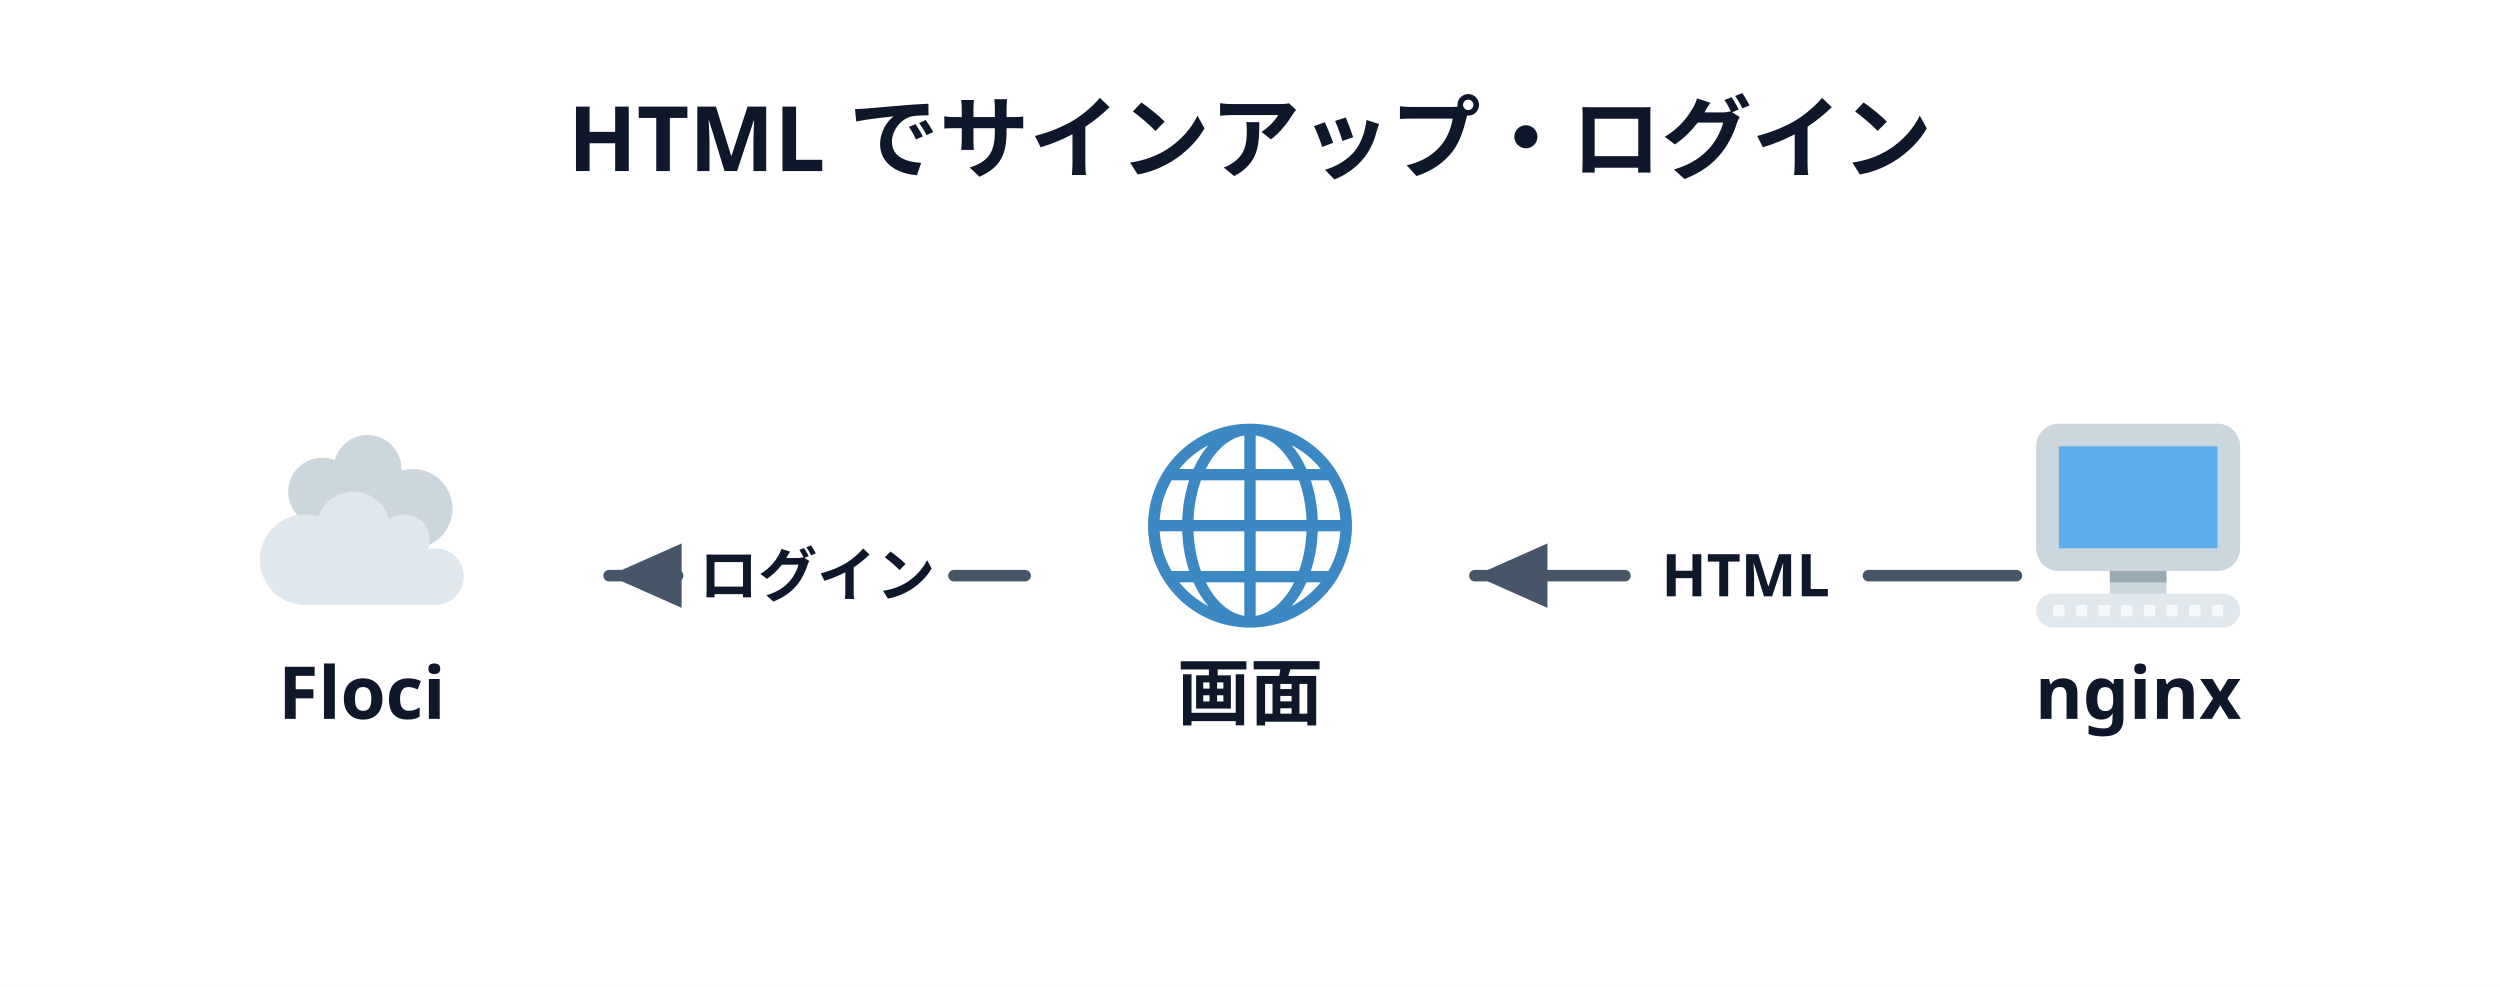
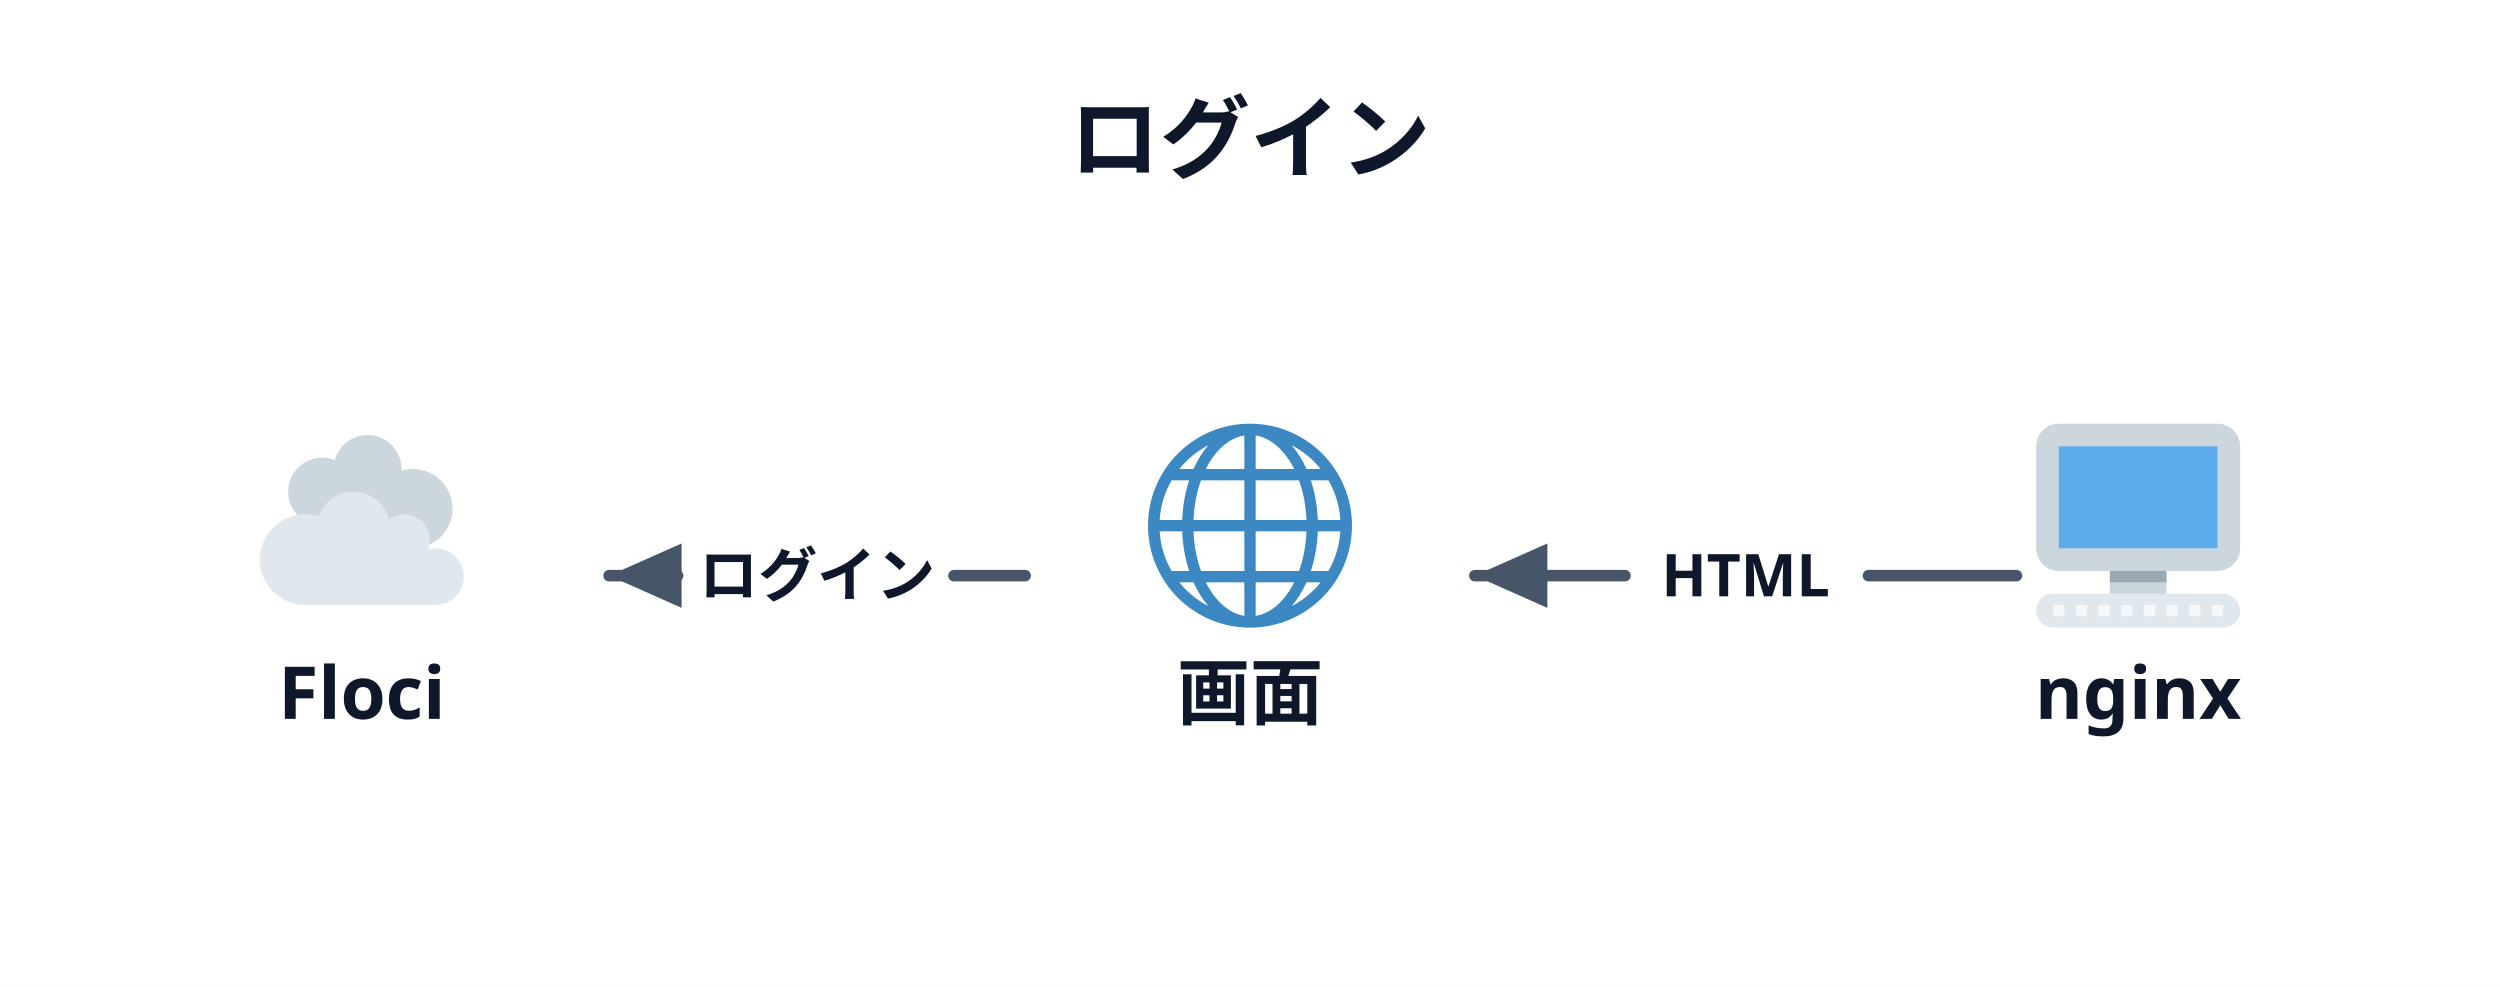
<svg xmlns="http://www.w3.org/2000/svg" width="760" height="300" viewBox="0 0 760 300" font-family="'Hiragino Sans','Noto Sans JP','Yu Gothic','Segoe UI',sans-serif">
  <defs>
    <marker id="aR" viewBox="0 0 10 10" refX="9" refY="5" markerWidth="7" markerHeight="7" orient="auto-start-reverse">
      <path d="M0 1 L9 5 L0 9 z" fill="#475569" />
    </marker>
    <marker id="aRsub" viewBox="0 0 10 10" refX="9" refY="5" markerWidth="7" markerHeight="7" orient="auto-start-reverse">
      <path d="M0 1 L9 5 L0 9 z" fill="#94a3b8" />
    </marker>
  </defs>
  <rect x="0" y="0" width="760" height="300" fill="#ffffff" />
-   <text x="380" y="52" text-anchor="middle" font-size="27.444" fill="#0f172a" font-weight="700">HTML でサインアップ・ログイン</text>
+   <text x="380" y="52" text-anchor="middle" font-size="27.444" fill="#0f172a" font-weight="700">ログイン</text>
  <svg x="349.0" y="128.8" width="62.0" height="62.0" viewBox="0 0 36 36">
    <path fill="#3B88C3" d="M18 0C8.059 0 0 8.059 0 18s8.059 18 18 18 18-8.059 18-18S27.941 0 18 0zM2.05 19h3.983c.092 2.506.522 4.871 1.229 7H4.158c-1.207-2.083-1.95-4.459-2.108-7zM19 8V2.081c2.747.436 5.162 2.655 6.799 5.919H19zm7.651 2c.754 2.083 1.219 4.46 1.317 7H19v-7h7.651zM17 2.081V8h-6.799C11.837 4.736 14.253 2.517 17 2.081zM17 10v7H8.032c.098-2.54.563-4.917 1.317-7H17zM6.034 17H2.05c.158-2.54.901-4.917 2.107-7h3.104c-.705 2.129-1.135 4.495-1.227 7zm1.998 2H17v7H9.349c-.754-2.083-1.219-4.459-1.317-7zM17 28v5.919c-2.747-.437-5.163-2.655-6.799-5.919H17zm2 5.919V28h6.8c-1.637 3.264-4.053 5.482-6.8 5.919zM19 26v-7h8.969c-.099 2.541-.563 4.917-1.317 7H19zm10.967-7h3.982c-.157 2.541-.9 4.917-2.107 7h-3.104c.706-2.129 1.136-4.494 1.229-7zm0-2c-.093-2.505-.523-4.871-1.229-7h3.104c1.207 2.083 1.95 4.46 2.107 7h-3.982zm.512-9h-2.503c-.717-1.604-1.606-3.015-2.619-4.199C27.346 4.833 29.089 6.267 30.479 8zM10.643 3.801C9.629 4.985 8.74 6.396 8.023 8H5.521c1.39-1.733 3.133-3.166 5.122-4.199zM5.521 28h2.503c.716 1.604 1.605 3.015 2.619 4.198C8.654 31.166 6.911 29.733 5.521 28zm19.836 4.198c1.014-1.184 1.902-2.594 2.619-4.198h2.503c-1.39 1.733-3.133 3.166-5.122 4.198z" />
  </svg>
  <text x="110" y="218.537" text-anchor="middle" font-size="22.167" fill="#0f172a" font-weight="700">Floci</text>
  <svg x="619.0" y="128.8" width="62.0" height="62.0" viewBox="0 0 36 36">
    <path fill="#CCD6DD" d="M36 22c0 2.209-1.791 4-4 4H4c-2.209 0-4-1.791-4-4V4c0-2.209 1.791-4 4-4h28c2.209 0 4 1.791 4 4v18z" />
    <path fill="#5DADEC" d="M4 4h28v18H4z" />
    <path fill="#CCD6DD" d="M13 26h10v6H13z" />
    <path fill="#9AAAB4" d="M13 26h10v2H13z" />
    <path fill="#E1E8ED" d="M36 33c0-1.657-1.343-3-3-3H3c-1.657 0-3 1.343-3 3s1.343 3 3 3h30c1.657 0 3-1.343 3-3z" />
    <path fill="#F5F8FA" d="M3 32h2v2H3zm4 0h2v2H7zm4 0h2v2h-2zm4 0h2v2h-2zm4 0h2v2h-2zm4 0h2v2h-2zm4 0h2v2h-2zm4 0h2v2h-2z" />
  </svg>
  <text x="380" y="218.537" text-anchor="middle" font-size="22.167" fill="#0f172a" font-weight="700">画面</text>
  <svg x="79.0" y="128.8" width="62.0" height="62.0" viewBox="0 0 36 36">
    <path fill="#CCD6DD" d="M27 8c-.701 0-1.377.106-2.015.298.005-.1.015-.197.015-.298 0-3.313-2.687-6-6-6-2.769 0-5.093 1.878-5.785 4.427C12.529 6.154 11.783 6 11 6c-3.314 0-6 2.686-6 6 0 3.312 2.686 6 6 6 2.769 0 5.093-1.878 5.785-4.428.686.273 1.432.428 2.215.428.375 0 .74-.039 1.096-.104-.058.36-.096.727-.096 1.104 0 3.865 3.135 7 7 7s7-3.135 7-7c0-3.866-3.135-7-7-7z" />
    <path fill="#E1E8ED" d="M31 22c-.467 0-.91.085-1.339.204.216-.526.339-1.1.339-1.704 0-2.485-2.015-4.5-4.5-4.5-1.019 0-1.947.351-2.701.921C22.093 14.096 19.544 12 16.5 12c-2.838 0-5.245 1.822-6.131 4.357C9.621 16.125 8.825 16 8 16c-4.418 0-8 3.582-8 8 0 4.419 3.582 8 8 8h23c2.762 0 5-2.238 5-5s-2.238-5-5-5z" />
  </svg>
  <text x="650" y="218.537" text-anchor="middle" font-size="22.167" fill="#0f172a" font-weight="700">nginx</text>
  <path d="M311.64 175.00 L290.00 175.00" fill="none" stroke="#475569" stroke-width="3.5" stroke-linecap="round" stroke-linejoin="round" />
  <path d="M206.00 175.00 L185.16 175.00" fill="none" stroke="#475569" stroke-width="3.5" stroke-linecap="round" stroke-linejoin="round" marker-end="url(#aR)" />
  <text x="248.4" y="181.281" text-anchor="middle" font-size="17.944" fill="#0f172a" font-weight="600">ログイン</text>
  <path d="M613.00 175.00 L568.00 175.00" fill="none" stroke="#475569" stroke-width="3.5" stroke-linecap="round" stroke-linejoin="round" />
  <path d="M494.00 175.00 L448.36 175.00" fill="none" stroke="#475569" stroke-width="3.5" stroke-linecap="round" stroke-linejoin="round" marker-end="url(#aR)" />
  <text x="530.68" y="181.281" text-anchor="middle" font-size="17.944" fill="#0f172a" font-weight="600">HTML</text>
</svg>
